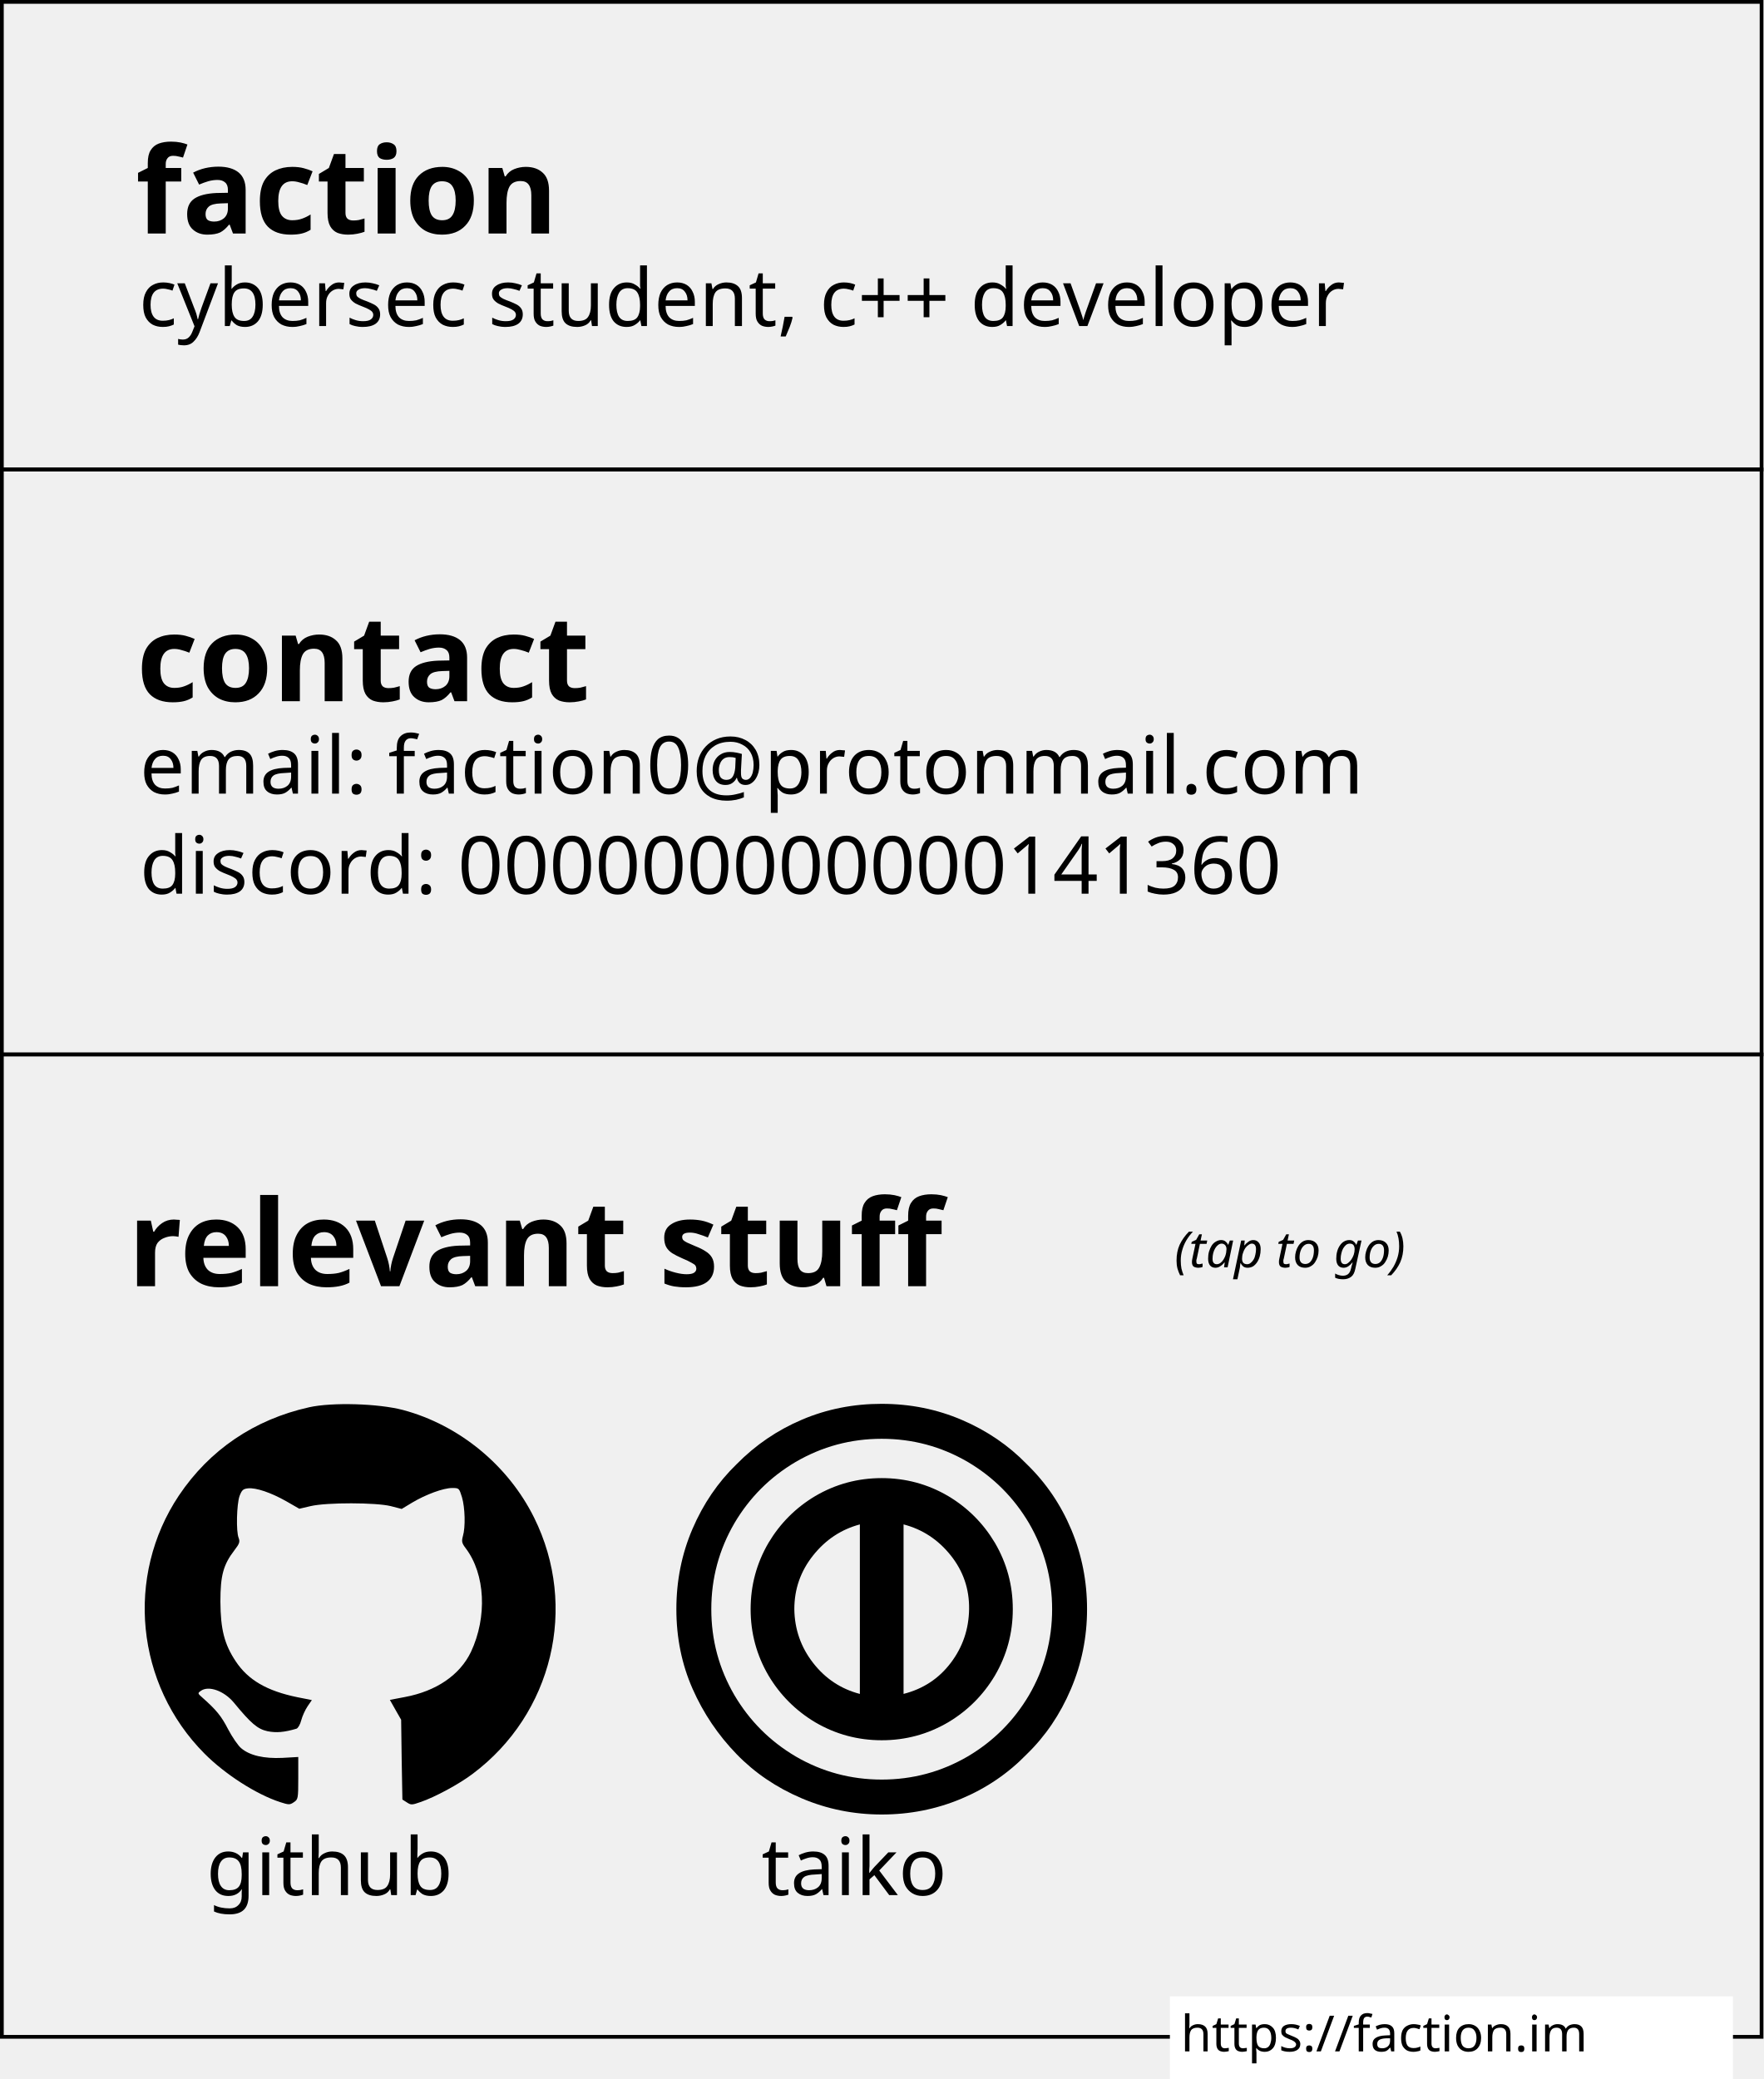
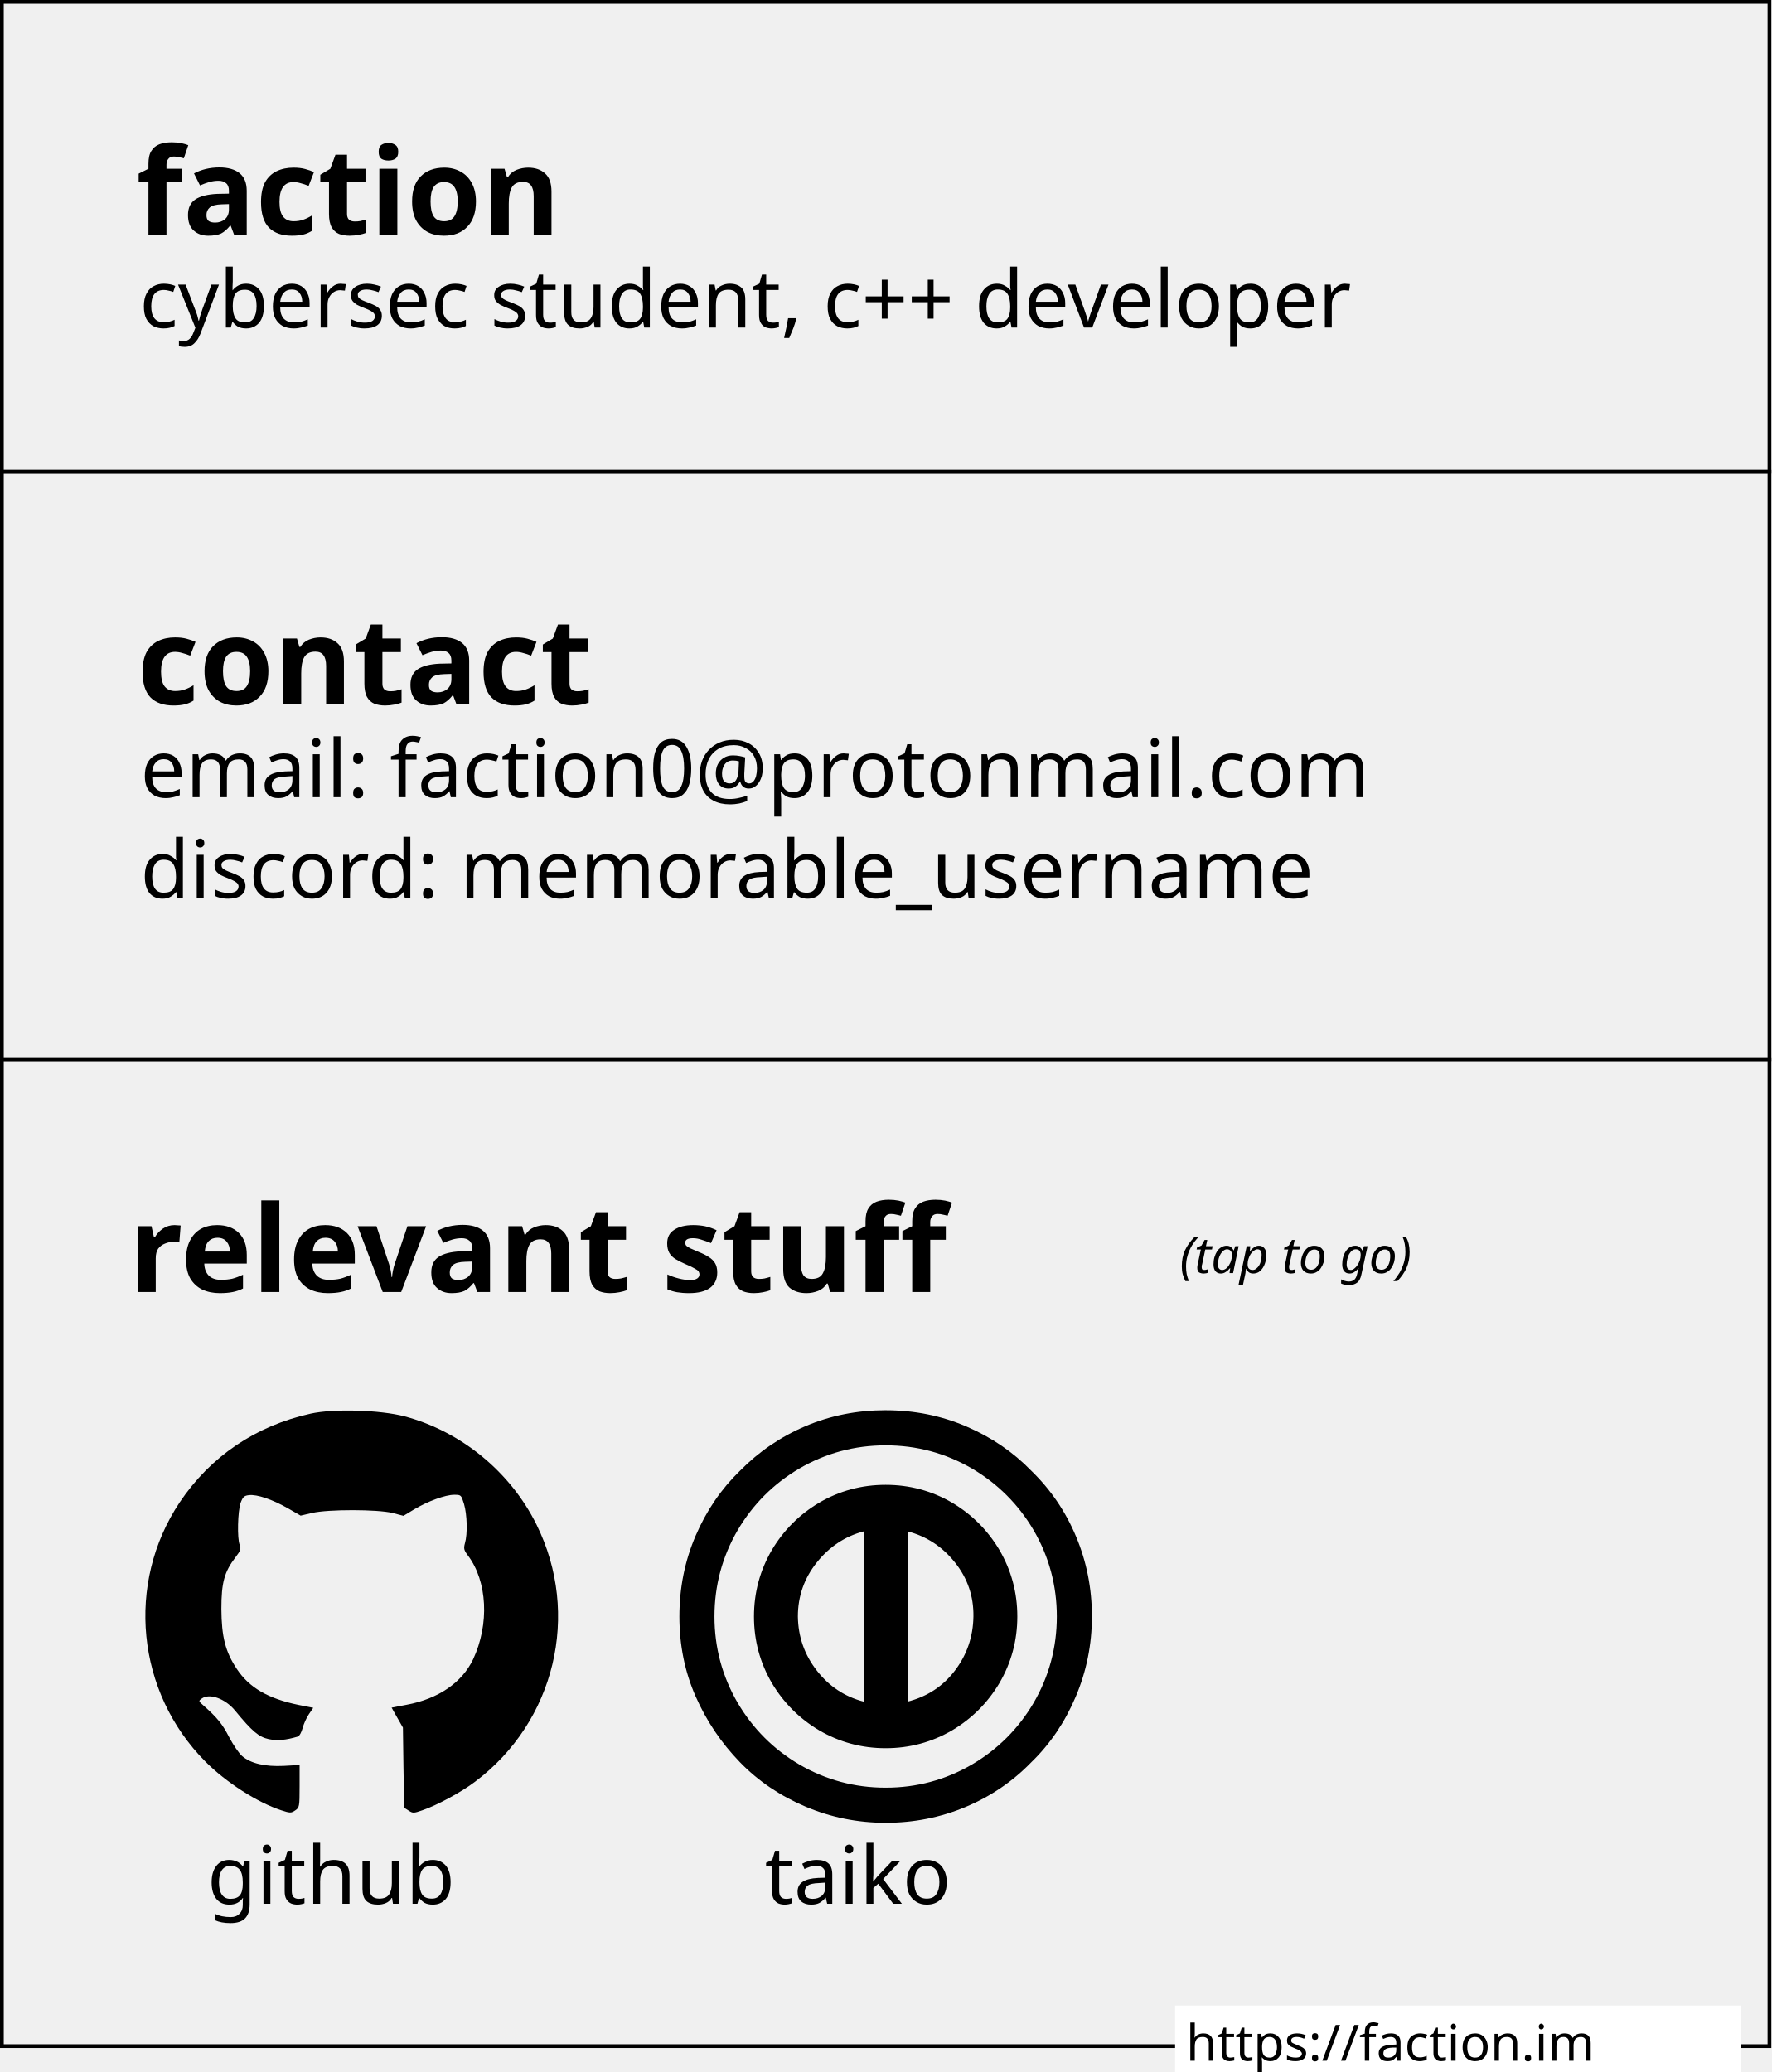
- <svg xmlns="http://www.w3.org/2000/svg" xmlns:xlink="http://www.w3.org/1999/xlink" width="124.395mm" height="146.67mm" viewBox="0 0 124.395 146.67" version="1.1" id="svg1">
+ <svg xmlns="http://www.w3.org/2000/svg" xmlns:xlink="http://www.w3.org/1999/xlink" width="124.395mm" height="145.513mm" viewBox="0 0 124.395 145.513" version="1.1" id="svg1">
  <defs id="defs1">
    <rect x="427.092" y="161.22" width="419.314" height="109.602" id="rect18" />
  </defs>
  <g id="layer2" transform="translate(-32.44098,-35.12199)">
    <path id="rect15-9" style="fill:#000000;fill-opacity:0;stroke:#000000;stroke-width:0.264;stroke-dasharray:none;stroke-opacity:1" d="m 32.573,68.244 v 41.267 l 124.131,5e-4 V 68.245 Z" />
    <text xml:space="preserve" style="font-style:normal;font-variant:normal;font-weight:normal;font-stretch:normal;font-size:5.644px;font-family:'Adwaita Mono';-inkscape-font-specification:'Adwaita Mono';text-align:start;writing-mode:lr-tb;direction:ltr;text-anchor:start;fill:#000000;stroke-width:0.265" x="42.302" y="91.113" id="text6-36">
      <tspan style="font-style:normal;font-variant:normal;font-weight:normal;font-stretch:normal;font-size:5.644px;font-family:'Adwaita Mono';-inkscape-font-specification:'Adwaita Mono';stroke-width:0.265" x="42.302" y="91.113" id="tspan8-6">email: faction0@protonmail.com</tspan>
-       <tspan style="font-style:normal;font-variant:normal;font-weight:normal;font-stretch:normal;font-size:5.644px;font-family:'Adwaita Mono';-inkscape-font-specification:'Adwaita Mono';stroke-width:0.265" x="42.302" y="98.169" id="tspan18">discord: 000000000000141360 </tspan>
+       <tspan style="font-style:normal;font-variant:normal;font-weight:normal;font-stretch:normal;font-size:5.644px;font-family:'Adwaita Mono';-inkscape-font-specification:'Adwaita Mono';stroke-width:0.265" x="42.302" y="98.169" id="tspan18">discord: memorable_username </tspan>
      <tspan style="font-style:normal;font-variant:normal;font-weight:normal;font-stretch:normal;font-size:5.644px;font-family:'Adwaita Mono';-inkscape-font-specification:'Adwaita Mono';stroke-width:0.265" x="42.302" y="105.224" id="tspan9-2" />
    </text>
    <text xml:space="preserve" style="font-style:normal;font-variant:normal;font-weight:normal;font-stretch:normal;font-size:8.467px;font-family:'Adwaita Mono';-inkscape-font-specification:'Adwaita Mono';text-align:start;writing-mode:lr-tb;direction:ltr;text-anchor:start;fill:#000000;stroke-width:0.265" x="42.078" y="84.588" id="text1-0">
      <tspan id="tspan1-9" style="font-style:normal;font-variant:normal;font-weight:bold;font-stretch:normal;font-size:8.467px;font-family:'Adwaita Mono';-inkscape-font-specification:'Adwaita Mono Bold';stroke-width:0.265" x="42.078" y="84.588">contact</tspan>
    </text>
  </g>
  <g id="layer3" transform="translate(-32.48899,-35.12199)">
    <path id="rect15" style="fill:#000000;fill-opacity:0;stroke:#000000;stroke-width:0.264;stroke-dasharray:none;stroke-opacity:1" d="m 32.621,35.254 v 32.99 l 124.131,5e-4 V 35.255 Z" transform="translate(-1.1875e-6)" />
    <text xml:space="preserve" style="font-style:normal;font-variant:normal;font-weight:normal;font-stretch:normal;font-size:5.644px;font-family:'Adwaita Mono';-inkscape-font-specification:'Adwaita Mono';text-align:start;writing-mode:lr-tb;direction:ltr;text-anchor:start;fill:#000000;stroke-width:0.265" x="42.28" y="58.123" id="text6">
      <tspan style="font-style:normal;font-variant:normal;font-weight:normal;font-stretch:normal;font-size:5.644px;font-family:'Adwaita Mono';-inkscape-font-specification:'Adwaita Mono';stroke-width:0.265" x="42.28" y="58.123" id="tspan8">cybersec student, c++ developer</tspan>
      <tspan style="font-style:normal;font-variant:normal;font-weight:normal;font-stretch:normal;font-size:5.644px;font-family:'Adwaita Mono';-inkscape-font-specification:'Adwaita Mono';stroke-width:0.265" x="42.28" y="65.179" id="tspan2" />
      <tspan style="font-style:normal;font-variant:normal;font-weight:normal;font-stretch:normal;font-size:5.644px;font-family:'Adwaita Mono';-inkscape-font-specification:'Adwaita Mono';stroke-width:0.265" x="42.28" y="72.234" id="tspan9" />
    </text>
    <text xml:space="preserve" style="font-style:normal;font-variant:normal;font-weight:normal;font-stretch:normal;font-size:8.467px;font-family:'Adwaita Mono';-inkscape-font-specification:'Adwaita Mono';text-align:start;writing-mode:lr-tb;direction:ltr;text-anchor:start;fill:#000000;stroke-width:0.265" x="42.055" y="51.598" id="text1">
      <tspan id="tspan1" style="font-style:normal;font-variant:normal;font-weight:bold;font-stretch:normal;font-size:8.467px;font-family:'Adwaita Mono';-inkscape-font-specification:'Adwaita Mono Bold';stroke-width:0.265" x="42.055" y="51.598">faction</tspan>
    </text>
  </g>
  <g id="layer4" transform="translate(-32.48899,-35.27298)" style="display:inline">
    <path id="rect15-2" style="display:inline;fill:#000000;fill-opacity:0;stroke:#000000;stroke-width:0.264;stroke-dasharray:none;stroke-opacity:1" d="m 32.621,109.662 v 69.306 H 156.752 V 109.662 Z" transform="translate(-1.1875e-6)" />
    <g id="layer1">
      <a id="a4" xlink:href="https://osu.ppy.sh/u/faction" target="_parent" style="display:inline" transform="translate(-1.1875e-6)">
        <text xml:space="preserve" style="font-style:normal;font-variant:normal;font-weight:normal;font-stretch:normal;font-size:5.644px;font-family:'Adwaita Mono';-inkscape-font-specification:'Adwaita Mono';text-align:start;writing-mode:lr-tb;direction:ltr;text-anchor:start;display:inline;fill:#000000;stroke-width:0.265" x="86.197" y="168.968" id="text3">
          <tspan style="font-style:normal;font-variant:normal;font-weight:normal;font-stretch:normal;font-size:5.644px;font-family:'Adwaita Mono';-inkscape-font-specification:'Adwaita Mono';stroke-width:0.265" x="86.197" y="168.968" id="tspan3">taiko</tspan>
        </text>
      </a>
      <path fill="currentColor" d="m 94.686,139.551 c -1.685,0 -3.246,0.421 -4.685,1.264 -1.377,0.822 -2.476,1.921 -3.298,3.298 -0.842,1.438 -1.264,3 -1.264,4.685 0,1.685 0.421,3.246 1.264,4.685 0.822,1.377 1.921,2.476 3.298,3.298 1.438,0.842 3,1.264 4.685,1.264 1.685,0 3.246,-0.421 4.685,-1.264 1.377,-0.822 2.476,-1.921 3.298,-3.298 0.842,-1.438 1.264,-3 1.264,-4.685 0,-1.685 -0.421,-3.246 -1.264,-4.685 -0.822,-1.377 -1.921,-2.476 -3.298,-3.298 -1.438,-0.842 -3,-1.264 -4.685,-1.264 z m -6.164,9.246 c 0,-1.418 0.442,-2.681 1.325,-3.791 0.884,-1.11 1.983,-1.839 3.298,-2.188 v 11.959 c -1.336,-0.349 -2.435,-1.079 -3.298,-2.188 -0.863,-1.11 -1.305,-2.373 -1.325,-3.791 z m 7.705,5.979 v -11.959 c 1.336,0.349 2.445,1.079 3.329,2.188 0.884,1.11 1.315,2.373 1.294,3.791 -0.021,1.418 -0.452,2.681 -1.294,3.791 -0.842,1.11 -1.952,1.839 -3.329,2.188 z M 94.686,136.777 c 2.178,0 4.202,0.545 6.072,1.634 1.808,1.068 3.246,2.507 4.315,4.315 1.089,1.87 1.634,3.894 1.634,6.072 0,2.178 -0.545,4.202 -1.634,6.072 -1.068,1.808 -2.507,3.246 -4.315,4.315 -1.87,1.089 -3.894,1.634 -6.072,1.634 -2.178,0 -4.202,-0.545 -6.072,-1.634 -1.808,-1.068 -3.246,-2.507 -4.315,-4.315 -1.089,-1.87 -1.634,-3.894 -1.634,-6.072 0,-2.178 0.545,-4.202 1.634,-6.072 1.068,-1.808 2.507,-3.246 4.315,-4.315 1.87,-1.089 3.894,-1.634 6.072,-1.634 z m 0,-2.466 c -1.993,0 -3.863,0.37 -5.609,1.11 -1.747,0.74 -3.288,1.788 -4.623,3.144 -1.315,1.274 -2.353,2.794 -3.113,4.562 -0.76,1.767 -1.14,3.657 -1.14,5.671 0,2.014 0.38,3.883 1.14,5.609 0.76,1.726 1.798,3.267 3.113,4.623 1.274,1.315 2.805,2.353 4.592,3.113 1.788,0.76 3.668,1.14 5.64,1.14 1.973,0 3.842,-0.37 5.609,-1.11 1.767,-0.74 3.308,-1.788 4.623,-3.144 1.315,-1.274 2.353,-2.805 3.113,-4.592 0.76,-1.788 1.14,-3.668 1.14,-5.64 0,-1.973 -0.37,-3.842 -1.11,-5.609 -0.74,-1.767 -1.788,-3.308 -3.144,-4.623 -1.274,-1.315 -2.794,-2.353 -4.562,-3.113 -1.767,-0.76 -3.657,-1.14 -5.671,-1.14 z" id="path1-5" style="display:inline;stroke-width:0.031" transform="translate(-1.1875e-6)" />
      <a id="a2-9" xlink:href="https://osu.ppy.sh/u/faction" style="display:inline" transform="matrix(1,0,0,1.025767,37.41815,-3.501162)" target="_parent">
        <path d="m 54.286,134.556 c -3.851,0.859 -7.007,2.992 -9.178,6.224 -3.8,5.694 -3.043,13.332 1.805,18.205 1.452,1.464 3.661,2.878 5.328,3.421 0.619,0.202 0.694,0.202 0.972,0.013 3.426,0.103 7.979,0.013 7.979,0.013 0.29,0.189 0.353,0.189 0.96,-0.025 1.01,-0.341 2.74,-1.275 3.686,-1.995 5.631,-4.217 7.449,-11.779 4.33,-18.066 -1.831,-3.699 -5.29,-6.54 -9.254,-7.6 -1.73,-0.455 -4.987,-0.555 -6.628,-0.189 z" id="path2-3" style="display:inline;fill:#000000;fill-opacity:0;stroke-width:0.013" transform="translate(-1.1875e-6)" />
      </a>
    </g>
    <g id="layer6">
      <a id="a1" xlink:href="https://github.com/faction0" target="_parent" style="display:inline" transform="translate(-1.1875e-6)">
        <text xml:space="preserve" style="font-style:normal;font-variant:normal;font-weight:normal;font-stretch:normal;font-size:5.644px;font-family:'Adwaita Mono';-inkscape-font-specification:'Adwaita Mono';text-align:start;writing-mode:lr-tb;direction:ltr;text-anchor:start;display:inline;fill:#000000;stroke-width:0.265" x="47.041" y="168.968" id="text6-4">
          <tspan style="font-style:normal;font-variant:normal;font-weight:normal;font-stretch:normal;font-size:5.644px;font-family:'Adwaita Mono';-inkscape-font-specification:'Adwaita Mono';stroke-width:0.265" x="47.041" y="168.968" id="tspan9-4">github</tspan>
        </text>
      </a>
      <path d="m 54.286,134.556 c -3.851,0.859 -7.007,2.992 -9.178,6.224 -3.8,5.694 -3.043,13.332 1.805,18.205 1.452,1.464 3.661,2.878 5.328,3.421 0.619,0.202 0.694,0.202 0.972,0.013 0.303,-0.202 0.316,-0.253 0.316,-1.704 v -1.49 l -1.111,0.063 c -1.3,0.063 -2.31,-0.164 -2.916,-0.682 -0.215,-0.177 -0.631,-0.783 -0.922,-1.338 -0.48,-0.934 -0.833,-1.363 -1.818,-2.235 -0.328,-0.29 -0.341,-0.303 -0.114,-0.467 0.543,-0.404 1.641,-0.013 2.336,0.821 1.212,1.477 1.679,1.868 2.373,2.02 0.619,0.126 1.187,0.076 2.045,-0.177 0.114,-0.038 0.265,-0.303 0.341,-0.606 0.076,-0.29 0.278,-0.732 0.442,-0.972 l 0.303,-0.442 -1.023,-0.202 c -2.146,-0.442 -3.472,-1.212 -4.343,-2.525 -0.808,-1.212 -1.073,-2.26 -1.086,-4.217 0,-1.843 0.202,-2.601 0.997,-3.636 0.353,-0.455 0.391,-0.593 0.29,-0.859 -0.189,-0.454 -0.139,-2.373 0.063,-2.954 0.164,-0.429 0.253,-0.505 0.593,-0.543 0.568,-0.063 1.629,0.303 2.702,0.909 l 0.922,0.53 0.808,-0.189 c 1.149,-0.265 4.596,-0.253 5.631,0 l 0.783,0.202 0.732,-0.442 c 0.972,-0.581 2.209,-1.035 2.828,-1.035 0.492,0 0.492,0.013 0.694,0.656 0.215,0.745 0.253,2.096 0.063,2.74 -0.101,0.379 -0.076,0.492 0.202,0.859 1.376,1.818 1.528,4.835 0.366,7.31 -0.783,1.629 -2.437,2.765 -4.659,3.181 l -1.06,0.202 0.391,0.694 0.404,0.707 0.038,2.815 0.051,2.815 0.316,0.202 c 0.29,0.189 0.353,0.189 0.96,-0.025 1.01,-0.341 2.74,-1.275 3.686,-1.995 5.631,-4.217 7.449,-11.779 4.33,-18.066 -1.831,-3.699 -5.29,-6.54 -9.254,-7.6 -1.73,-0.455 -4.987,-0.555 -6.628,-0.189 z" id="path1" style="display:inline;stroke-width:0.013" transform="translate(-1.1875e-6)" />
      <a id="a2" xlink:href="https://github.com/faction0" style="display:inline" transform="translate(-1.1875e-6)" target="_parent">
-         <path d="m 54.286,134.556 c -3.851,0.859 -7.007,2.992 -9.178,6.224 -3.8,5.694 -3.043,13.332 1.805,18.205 1.452,1.464 3.661,2.878 5.328,3.421 0.619,0.202 0.694,0.202 0.972,0.013 3.426,0.103 7.979,0.013 7.979,0.013 0.29,0.189 0.353,0.189 0.96,-0.025 1.01,-0.341 2.74,-1.275 3.686,-1.995 5.631,-4.217 7.449,-11.779 4.33,-18.066 -1.831,-3.699 -5.29,-6.54 -9.254,-7.6 -1.73,-0.455 -4.987,-0.555 -6.628,-0.189 z" id="path2" style="display:inline;stroke-width:0.013;fill:#000000;fill-opacity:0" transform="translate(-1.1875e-6)" />
+         <path d="m 54.286,134.556 c -3.851,0.859 -7.007,2.992 -9.178,6.224 -3.8,5.694 -3.043,13.332 1.805,18.205 1.452,1.464 3.661,2.878 5.328,3.421 0.619,0.202 0.694,0.202 0.972,0.013 3.426,0.103 7.979,0.013 7.979,0.013 0.29,0.189 0.353,0.189 0.96,-0.025 1.01,-0.341 2.74,-1.275 3.686,-1.995 5.631,-4.217 7.449,-11.779 4.33,-18.066 -1.831,-3.699 -5.29,-6.54 -9.254,-7.6 -1.73,-0.455 -4.987,-0.555 -6.628,-0.189 z" id="path2" style="display:inline;fill:#000000;fill-opacity:0;stroke-width:0.013" transform="translate(-1.1875e-6)" />
      </a>
    </g>
    <text xml:space="preserve" style="font-style:normal;font-variant:normal;font-weight:normal;font-stretch:normal;font-size:3.528px;font-family:'Adwaita Mono';-inkscape-font-specification:'Adwaita Mono';text-align:start;writing-mode:lr-tb;direction:ltr;text-anchor:start;fill:#000000;stroke-width:0.265" x="115.342" y="124.677" id="text25-7">
-       <tspan id="tspan25-2" style="font-style:italic;font-variant:normal;font-weight:normal;font-stretch:normal;font-size:3.528px;font-family:'Adwaita Mono';-inkscape-font-specification:'Adwaita Mono Bold';stroke-width:0.265" x="115.342" y="124.677">(tap to go)</tspan>
+       <tspan id="tspan25-2" style="font-style:italic;font-variant:normal;font-weight:normal;font-stretch:normal;font-size:3.528px;font-family:'Adwaita Mono';-inkscape-font-specification:'Adwaita Mono Italic';stroke-width:0.265" x="115.342" y="124.677">(tap to go)</tspan>
    </text>
    <text xml:space="preserve" style="font-style:normal;font-variant:normal;font-weight:normal;font-stretch:normal;font-size:8.467px;font-family:'Adwaita Mono';-inkscape-font-specification:'Adwaita Mono';text-align:start;writing-mode:lr-tb;direction:ltr;text-anchor:start;display:inline;fill:#000000;stroke-width:0.265" x="41.503" y="126.012" id="text1-0-0">
      <tspan id="tspan1-9-3" style="font-style:normal;font-variant:normal;font-weight:bold;font-stretch:normal;font-size:8.467px;font-family:'Adwaita Mono';-inkscape-font-specification:'Adwaita Mono Bold';stroke-width:0.265" x="41.503" y="126.012">relevant stuff</tspan>
    </text>
  </g>
  <g id="layer5" transform="translate(-32.48899,-35.12199)">
-     <path id="rect25" style="fill:#ffffff;fill-opacity:1;stroke:#ffffff;stroke-width:0.265;stroke-dasharray:none;stroke-opacity:1" d="m 115.147,176.094 v 5.566 h 39.455 v -5.566 z" />
+     <path id="rect25" style="fill:#ffffff;fill-opacity:1;stroke:#ffffff;stroke-width:0.237;stroke-dasharray:none;stroke-opacity:1" d="m 115.132,176.08 v 4.437 h 39.483 v -4.437 z" />
    <a id="a3" xlink:href="https://faction.im" target="_parent">
      <text xml:space="preserve" style="font-style:normal;font-variant:normal;font-weight:normal;font-stretch:normal;font-size:3.528px;font-family:'Adwaita Mono';-inkscape-font-specification:'Adwaita Mono';text-align:start;writing-mode:lr-tb;direction:ltr;text-anchor:start;display:inline;fill:#000000;stroke-width:0.265" x="115.785" y="179.84" id="text25-7-1">
        <tspan id="tspan25-2-5" style="font-style:normal;font-variant:normal;font-weight:normal;font-stretch:normal;font-size:3.528px;font-family:'Adwaita Mono';-inkscape-font-specification:'Adwaita Mono Bold';stroke-width:0.265" x="115.785" y="179.84">https://faction.im</tspan>
      </text>
    </a>
  </g>
-   <style id="style1" />
+   <style id="style2" />
</svg>
